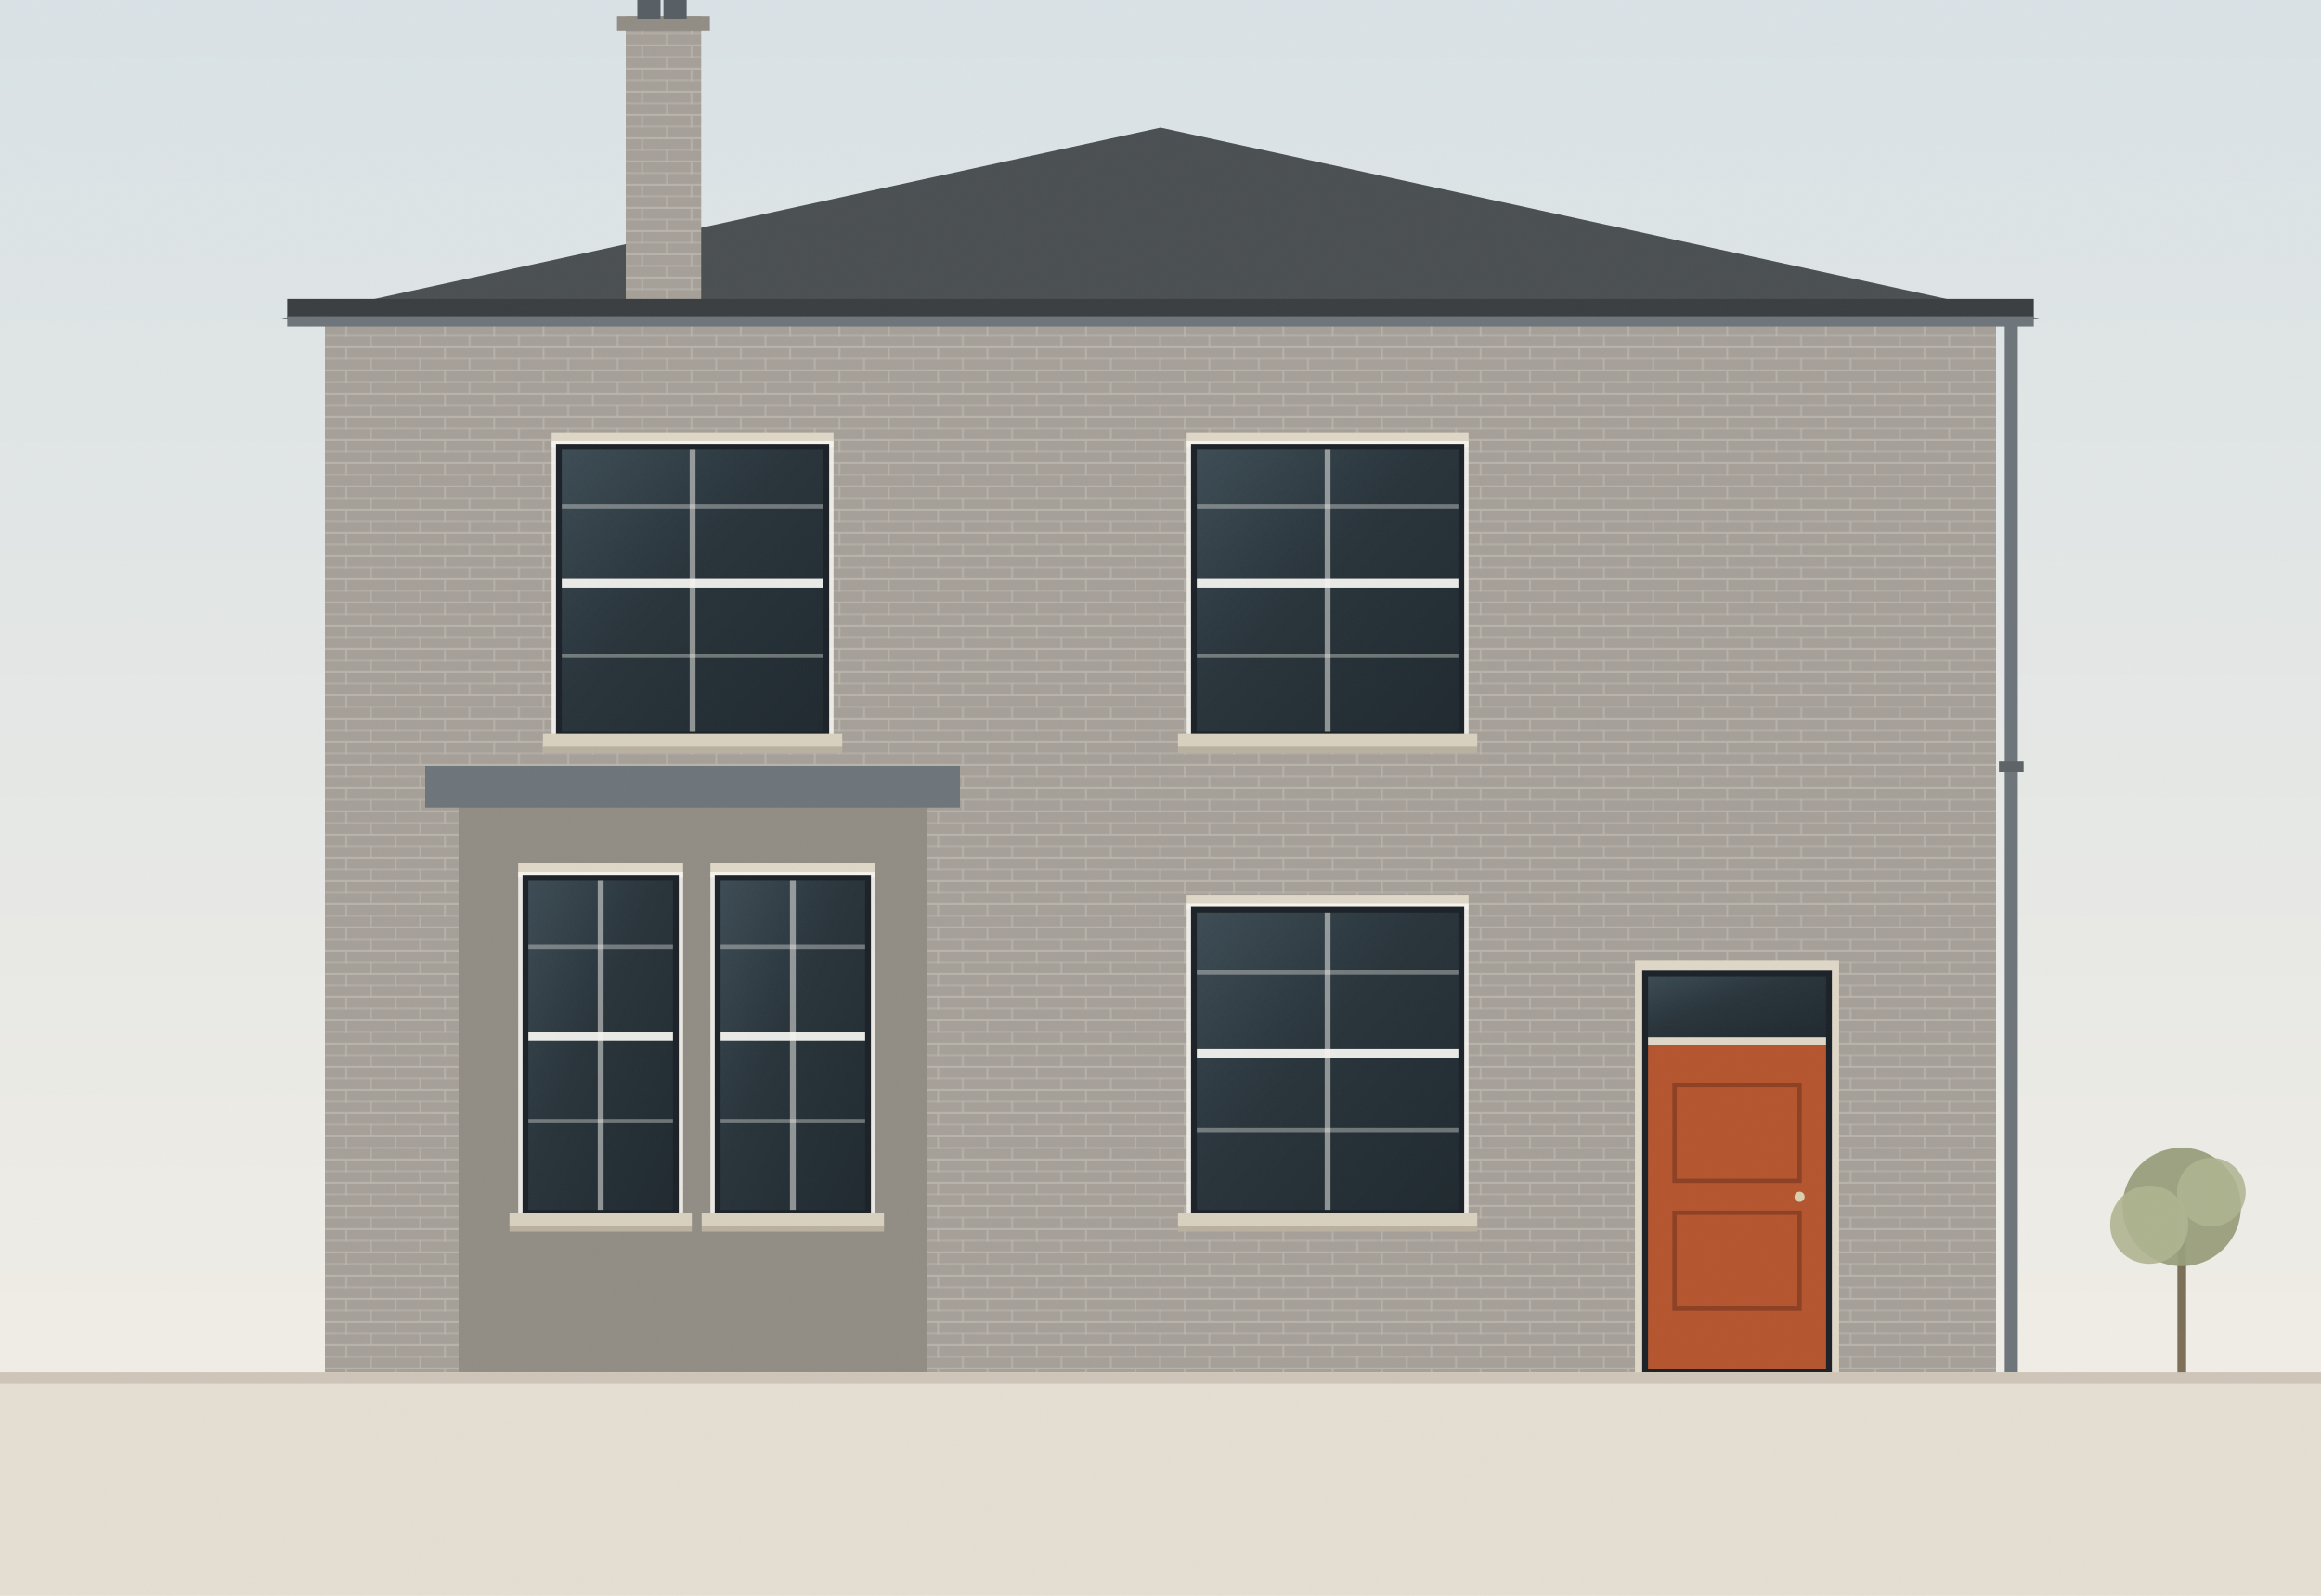
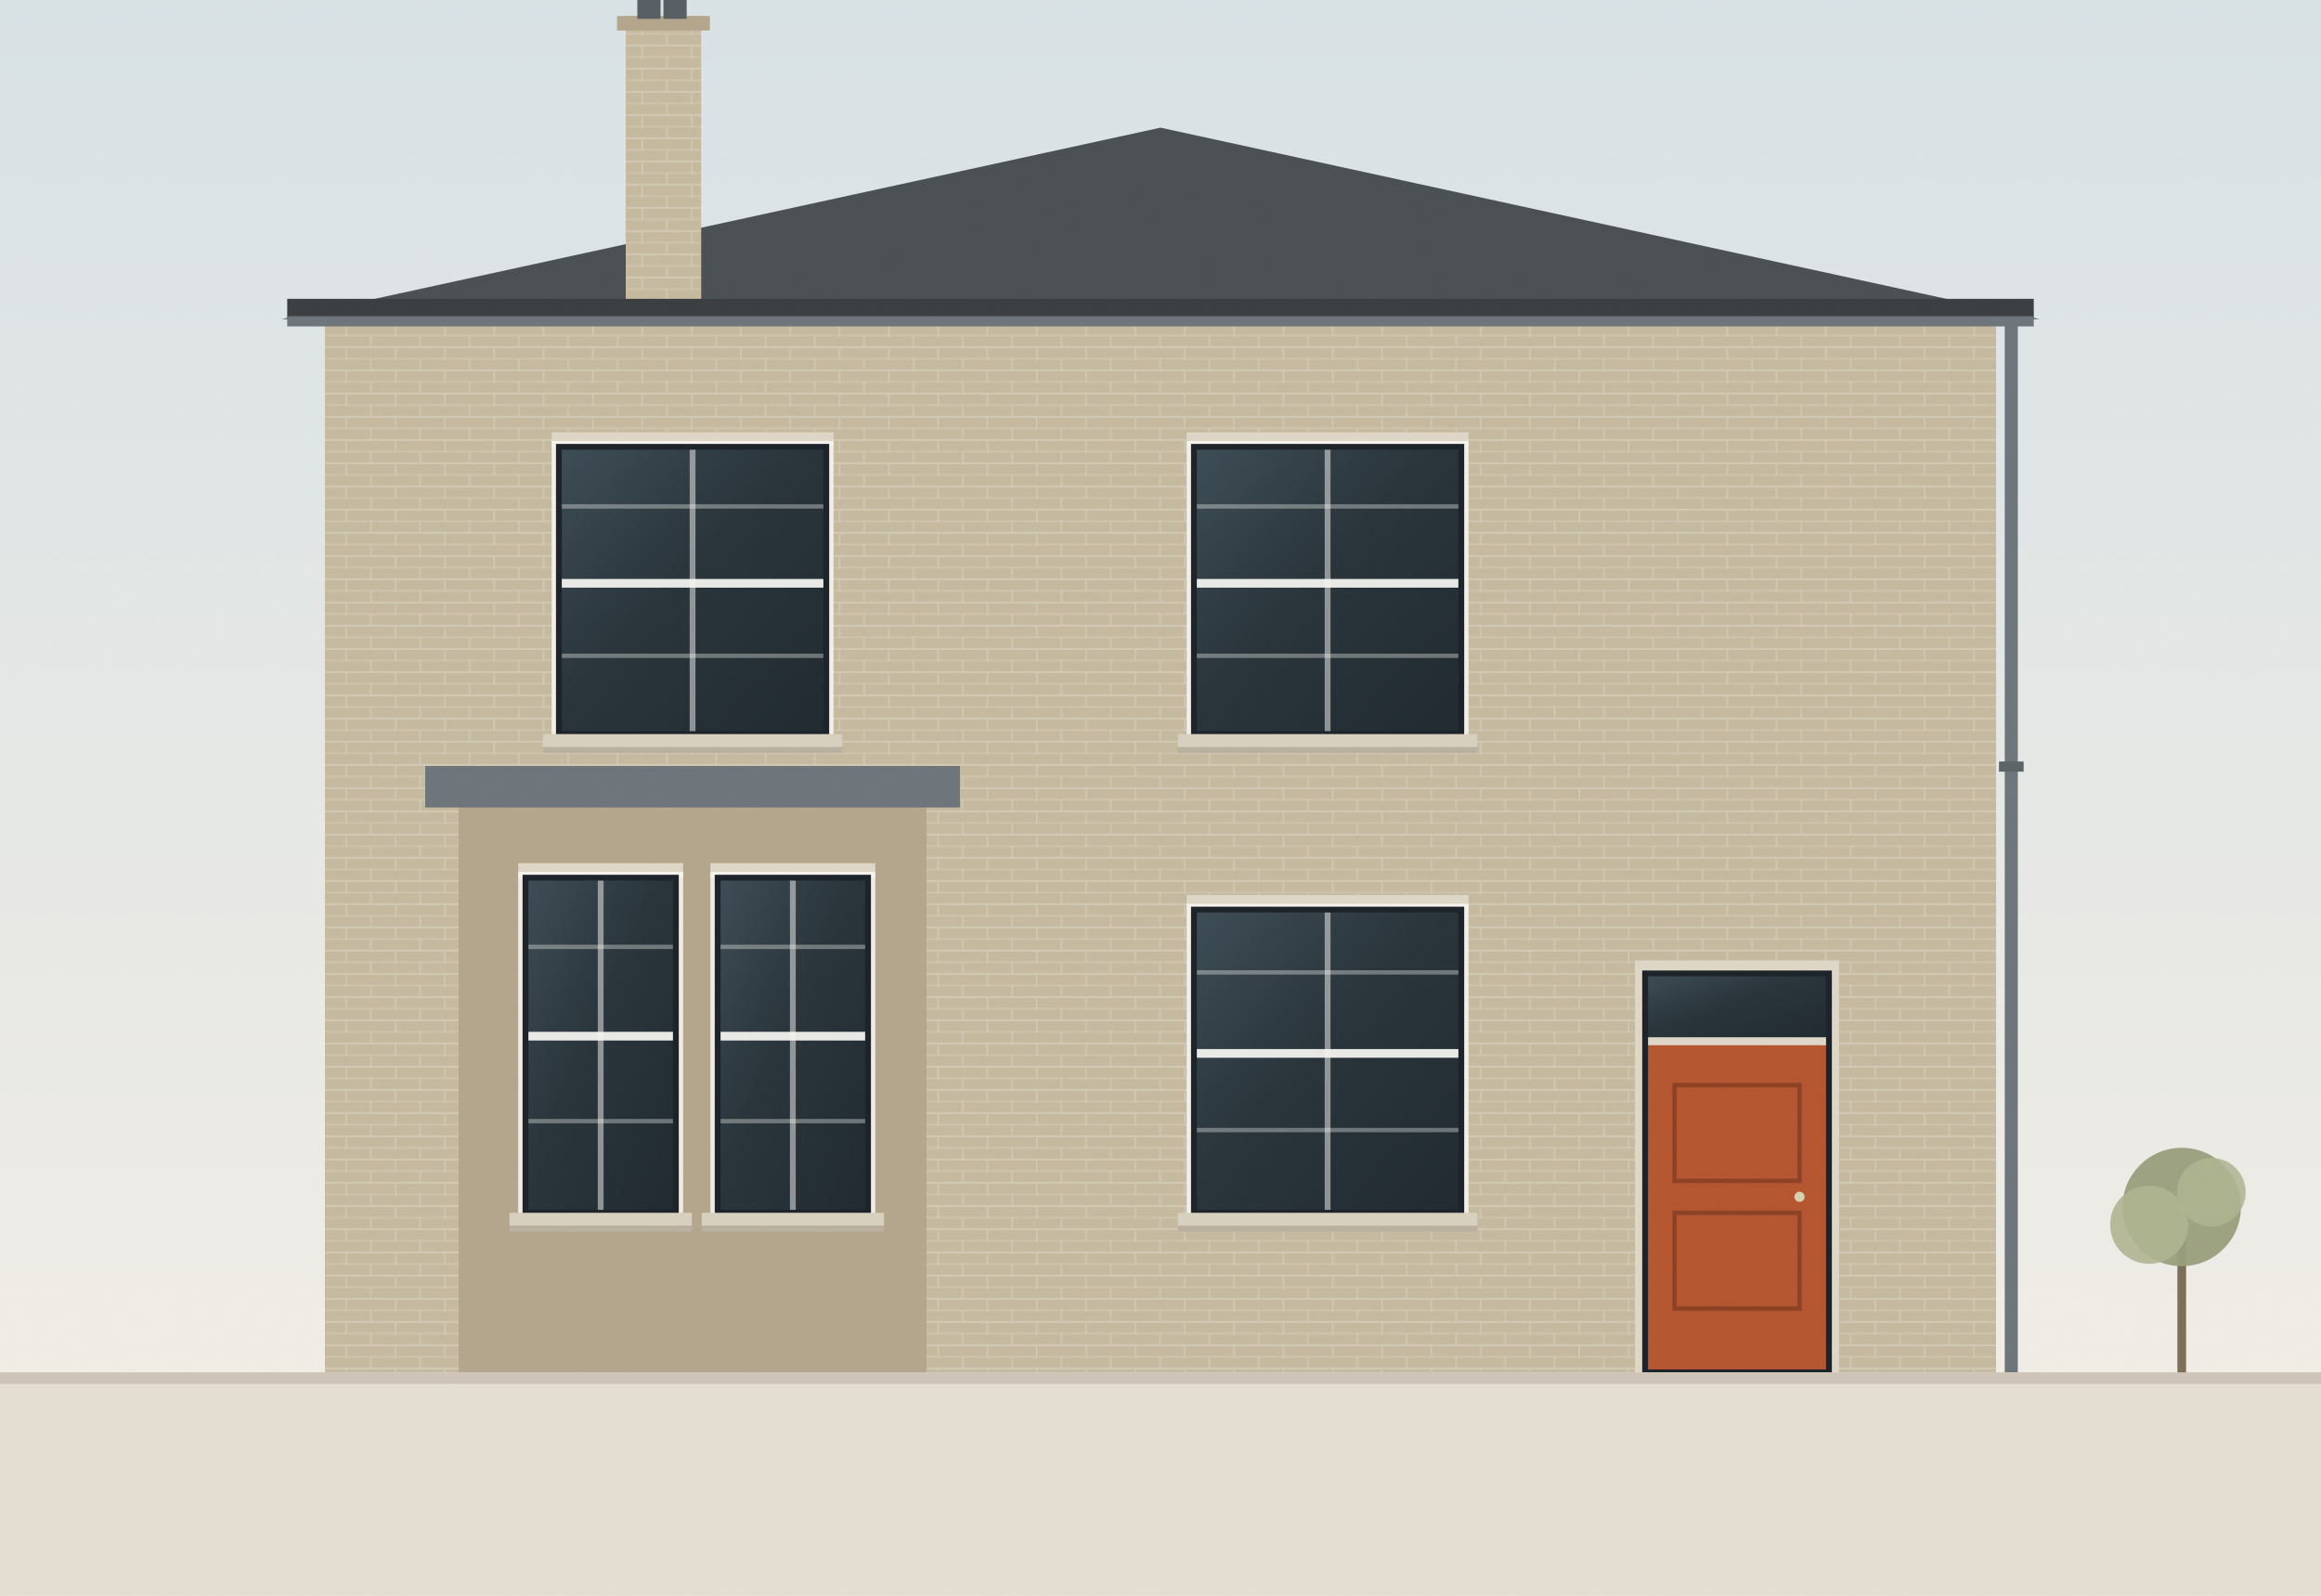
<svg xmlns="http://www.w3.org/2000/svg" viewBox="0 0 1600 1100" width="1600" height="1100" role="img">
  <defs>
    <linearGradient id="sky" x1="0" y1="0" x2="0" y2="1">
      <stop offset="0%" stop-color="#d9e2e6" />
      <stop offset="100%" stop-color="#f4efe6" />
    </linearGradient>
    <linearGradient id="glassGrad" x1="0" y1="0" x2="1" y2="1">
      <stop offset="0%" stop-color="#3d4c55" />
      <stop offset="45%" stop-color="#28333a" />
      <stop offset="100%" stop-color="#1f292f" />
    </linearGradient>
    <linearGradient id="groundGrad" x1="0" y1="0" x2="0" y2="1">
      <stop offset="0%" stop-color="#a8ae87" />
      <stop offset="100%" stop-color="#8f9670" />
    </linearGradient>
-     <filter id="grain-410" x="0" y="0" width="100%" height="100%">
-       <feTurbulence type="fractalNoise" baseFrequency="0.9" numOctaves="3" seed="410" result="n" />
+     <filter id="grain-585" x="0" y="0" width="100%" height="100%">
+       <feTurbulence type="fractalNoise" baseFrequency="0.9" numOctaves="3" seed="585" result="n" />
      <feColorMatrix in="n" type="saturate" values="0" />
      <feComponentTransfer>
        <feFuncA type="linear" slope="0.055" />
      </feComponentTransfer>
    </filter>
    <filter id="soft" x="-20%" y="-20%" width="140%" height="140%">
      <feGaussianBlur stdDeviation="18" />
    </filter>
  </defs>
  <rect width="1600" height="1100" fill="url(#sky)" />
  <path d="M194 220 L800 88 L1406 220 Z" fill="#4a4f52" />
  <g>
    <pattern id="brick-ch431" width="34" height="16" patternUnits="userSpaceOnUse">
-       <rect width="34" height="16" fill="#a9a49c" />
-       <rect width="34" height="1.4" y="14.6" fill="#c8c3ba" opacity="0.75" />
-       <rect width="1.4" height="8" x="0" y="0" fill="#c8c3ba" opacity="0.6" />
-       <rect width="1.4" height="8" x="17" y="7" fill="#c8c3ba" opacity="0.6" />
-       <rect width="34" height="1.4" y="6.6" fill="#c8c3ba" opacity="0.45" />
+       <rect width="34" height="16" fill="#c9bda3" />
+       <rect width="34" height="1.4" y="14.6" fill="#ded6c4" opacity="0.75" />
+       <rect width="1.4" height="8" x="0" y="0" fill="#ded6c4" opacity="0.6" />
+       <rect width="1.4" height="8" x="17" y="7" fill="#ded6c4" opacity="0.6" />
+       <rect width="34" height="1.4" y="6.6" fill="#ded6c4" opacity="0.45" />
    </pattern>
    <rect x="431.36" y="11" width="52" height="209" fill="url(#brick-ch431)" />
-     <rect x="431.36" y="11" width="52" height="209" fill="#918c84" opacity="0.18" />
+     <rect x="431.36" y="11" width="52" height="209" fill="#b3a68c" opacity="0.18" />
  </g>
-   <rect x="425.36" y="11" width="64" height="10" fill="#918c84" />
+   <rect x="425.36" y="11" width="64" height="10" fill="#b3a68c" />
  <rect x="439.36" y="-5" width="16" height="18" fill="#575e63" />
  <rect x="457.36" y="-5" width="16" height="18" fill="#575e63" />
  <g>
    <pattern id="brick-house" width="34" height="16" patternUnits="userSpaceOnUse">
-       <rect width="34" height="16" fill="#a9a49c" />
-       <rect width="34" height="1.4" y="14.6" fill="#c8c3ba" opacity="0.75" />
-       <rect width="1.4" height="8" x="0" y="0" fill="#c8c3ba" opacity="0.6" />
-       <rect width="1.4" height="8" x="17" y="7" fill="#c8c3ba" opacity="0.6" />
-       <rect width="34" height="1.4" y="6.6" fill="#c8c3ba" opacity="0.45" />
+       <rect width="34" height="16" fill="#c9bda3" />
+       <rect width="34" height="1.4" y="14.6" fill="#ded6c4" opacity="0.75" />
+       <rect width="1.4" height="8" x="0" y="0" fill="#ded6c4" opacity="0.6" />
+       <rect width="1.4" height="8" x="17" y="7" fill="#ded6c4" opacity="0.6" />
+       <rect width="34" height="1.4" y="6.6" fill="#ded6c4" opacity="0.45" />
    </pattern>
    <rect x="224" y="220" width="1152" height="726" fill="url(#brick-house)" />
-     <rect x="224" y="220" width="1152" height="726" fill="#918c84" opacity="0.18" />
+     <rect x="224" y="220" width="1152" height="726" fill="#b3a68c" opacity="0.18" />
  </g>
  <g>
    <rect x="198" y="206" width="1204" height="14" fill="#3a3e41" />
    <rect x="198" y="218" width="1204" height="7" fill="#6d747a" />
    <rect x="1382" y="220" width="9" height="726" fill="#6d747a" />
    <rect x="1378" y="524.92" width="17" height="7" fill="#5c6367" />
  </g>
-   <rect x="316.16" y="550" width="322.56" height="396" fill="#918c84" />
+   <rect x="316.16" y="550" width="322.56" height="396" fill="#b3a68c" />
  <rect x="293.12" y="528" width="368.64" height="28.6" fill="#6d747a" />
  <g>
    <rect x="357.24" y="595" width="113.68" height="10" fill="#ded6c6" />
    <rect x="357.24" y="601" width="113.68" height="239" fill="#faf8f4" opacity="0.85" />
    <rect x="362.24" y="605" width="103.68" height="231" fill="url(#glassGrad)" />
    <rect x="362.24" y="711.26" width="103.68" height="6" fill="#faf8f4" opacity="0.92" />
    <rect x="412.08" y="605" width="4" height="231" fill="#faf8f4" opacity="0.5" />
    <rect x="362.24" y="651.2" width="103.68" height="3" fill="#faf8f4" opacity="0.35" />
    <rect x="362.24" y="771.32" width="103.68" height="3" fill="#faf8f4" opacity="0.35" />
    <rect x="362.24" y="605" width="103.68" height="231" fill="none" stroke="#1b2227" stroke-width="4" />
    <rect x="351.24" y="836" width="125.68" height="9" fill="#d8d0be" />
    <rect x="351.24" y="845" width="125.68" height="4" fill="#b9b0a0" />
  </g>
  <g>
    <rect x="489.72" y="595" width="113.68" height="10" fill="#ded6c6" />
    <rect x="489.72" y="601" width="113.68" height="239" fill="#faf8f4" opacity="0.85" />
    <rect x="494.72" y="605" width="103.68" height="231" fill="url(#glassGrad)" />
    <rect x="494.72" y="711.26" width="103.68" height="6" fill="#faf8f4" opacity="0.92" />
    <rect x="544.56" y="605" width="4" height="231" fill="#faf8f4" opacity="0.5" />
    <rect x="494.72" y="651.2" width="103.68" height="3" fill="#faf8f4" opacity="0.35" />
    <rect x="494.72" y="771.32" width="103.68" height="3" fill="#faf8f4" opacity="0.35" />
    <rect x="494.72" y="605" width="103.68" height="231" fill="none" stroke="#1b2227" stroke-width="4" />
    <rect x="483.72" y="836" width="125.68" height="9" fill="#d8d0be" />
    <rect x="483.72" y="845" width="125.68" height="4" fill="#b9b0a0" />
  </g>
  <g>
    <rect x="380.28" y="298" width="194.32" height="10" fill="#ded6c6" />
    <rect x="380.28" y="304" width="194.32" height="206" fill="#faf8f4" opacity="0.85" />
    <rect x="385.28" y="308" width="184.32" height="198" fill="url(#glassGrad)" />
    <rect x="385.28" y="399.08" width="184.32" height="6" fill="#faf8f4" opacity="0.92" />
    <rect x="475.44" y="308" width="4" height="198" fill="#faf8f4" opacity="0.5" />
    <rect x="385.28" y="347.6" width="184.32" height="3" fill="#faf8f4" opacity="0.35" />
    <rect x="385.28" y="450.56" width="184.32" height="3" fill="#faf8f4" opacity="0.35" />
    <rect x="385.28" y="308" width="184.32" height="198" fill="none" stroke="#1b2227" stroke-width="4" />
    <rect x="374.28" y="506" width="206.32" height="9" fill="#d8d0be" />
    <rect x="374.28" y="515" width="206.32" height="4" fill="#b9b0a0" />
  </g>
  <g>
    <rect x="818.04" y="298" width="194.32" height="10" fill="#ded6c6" />
    <rect x="818.04" y="304" width="194.32" height="206" fill="#faf8f4" opacity="0.85" />
    <rect x="823.04" y="308" width="184.32" height="198" fill="url(#glassGrad)" />
    <rect x="823.04" y="399.08" width="184.32" height="6" fill="#faf8f4" opacity="0.92" />
    <rect x="913.2" y="308" width="4" height="198" fill="#faf8f4" opacity="0.5" />
    <rect x="823.04" y="347.6" width="184.32" height="3" fill="#faf8f4" opacity="0.35" />
    <rect x="823.04" y="450.56" width="184.32" height="3" fill="#faf8f4" opacity="0.35" />
    <rect x="823.04" y="308" width="184.32" height="198" fill="none" stroke="#1b2227" stroke-width="4" />
    <rect x="812.04" y="506" width="206.32" height="9" fill="#d8d0be" />
    <rect x="812.04" y="515" width="206.32" height="4" fill="#b9b0a0" />
  </g>
  <g>
    <rect x="818.04" y="617" width="194.32" height="10" fill="#ded6c6" />
    <rect x="818.04" y="623" width="194.32" height="217" fill="#faf8f4" opacity="0.85" />
    <rect x="823.04" y="627" width="184.32" height="209" fill="url(#glassGrad)" />
    <rect x="823.04" y="723.14" width="184.32" height="6" fill="#faf8f4" opacity="0.92" />
    <rect x="913.2" y="627" width="4" height="209" fill="#faf8f4" opacity="0.5" />
    <rect x="823.04" y="668.8" width="184.32" height="3" fill="#faf8f4" opacity="0.35" />
    <rect x="823.04" y="777.48" width="184.32" height="3" fill="#faf8f4" opacity="0.35" />
    <rect x="823.04" y="627" width="184.32" height="209" fill="none" stroke="#1b2227" stroke-width="4" />
    <rect x="812.04" y="836" width="206.32" height="9" fill="#d8d0be" />
    <rect x="812.04" y="845" width="206.32" height="4" fill="#b9b0a0" />
  </g>
  <g>
    <rect x="1127.08" y="662" width="140.72" height="284" fill="#ded6c6" />
    <rect x="1134.08" y="671" width="126.72" height="44" fill="url(#glassGrad)" />
    <rect x="1134.08" y="720.5" width="126.72" height="225.5" fill="#b4552f" />
    <rect x="1154.355" y="748" width="86.17" height="66" fill="none" stroke="#8d4023" stroke-width="3" />
    <rect x="1154.355" y="836" width="86.17" height="66" fill="none" stroke="#8d4023" stroke-width="3" />
    <circle cx="1240.525" cy="825" r="3.5" fill="#d8cfae" />
    <rect x="1134.08" y="671" width="126.72" height="275" fill="none" stroke="#1b2227" stroke-width="4" />
    <rect x="1120.08" y="946" width="154.72" height="10" fill="#cdc5b4" />
  </g>
  <rect x="0" y="946" width="1600" height="154" fill="#e4ded1" />
  <rect x="0" y="946" width="1600" height="8" fill="#cec5b8" />
  <g opacity="0.9">
    <rect x="1501" y="832" width="6" height="114" fill="#6f6047" />
    <circle cx="1504" cy="832" r="40.8" fill="#8f9670" opacity="0.95" />
    <circle cx="1481.56" cy="844.24" r="26.928" fill="#a8ae87" opacity="0.9" />
    <circle cx="1524.4" cy="821.8" r="23.664" fill="#a8ae87" opacity="0.85" />
  </g>
-   <rect width="1600" height="1100" filter="url(#grain-410)" opacity="0.5" />
+   <rect width="1600" height="1100" filter="url(#grain-585)" opacity="0.5" />
</svg>
